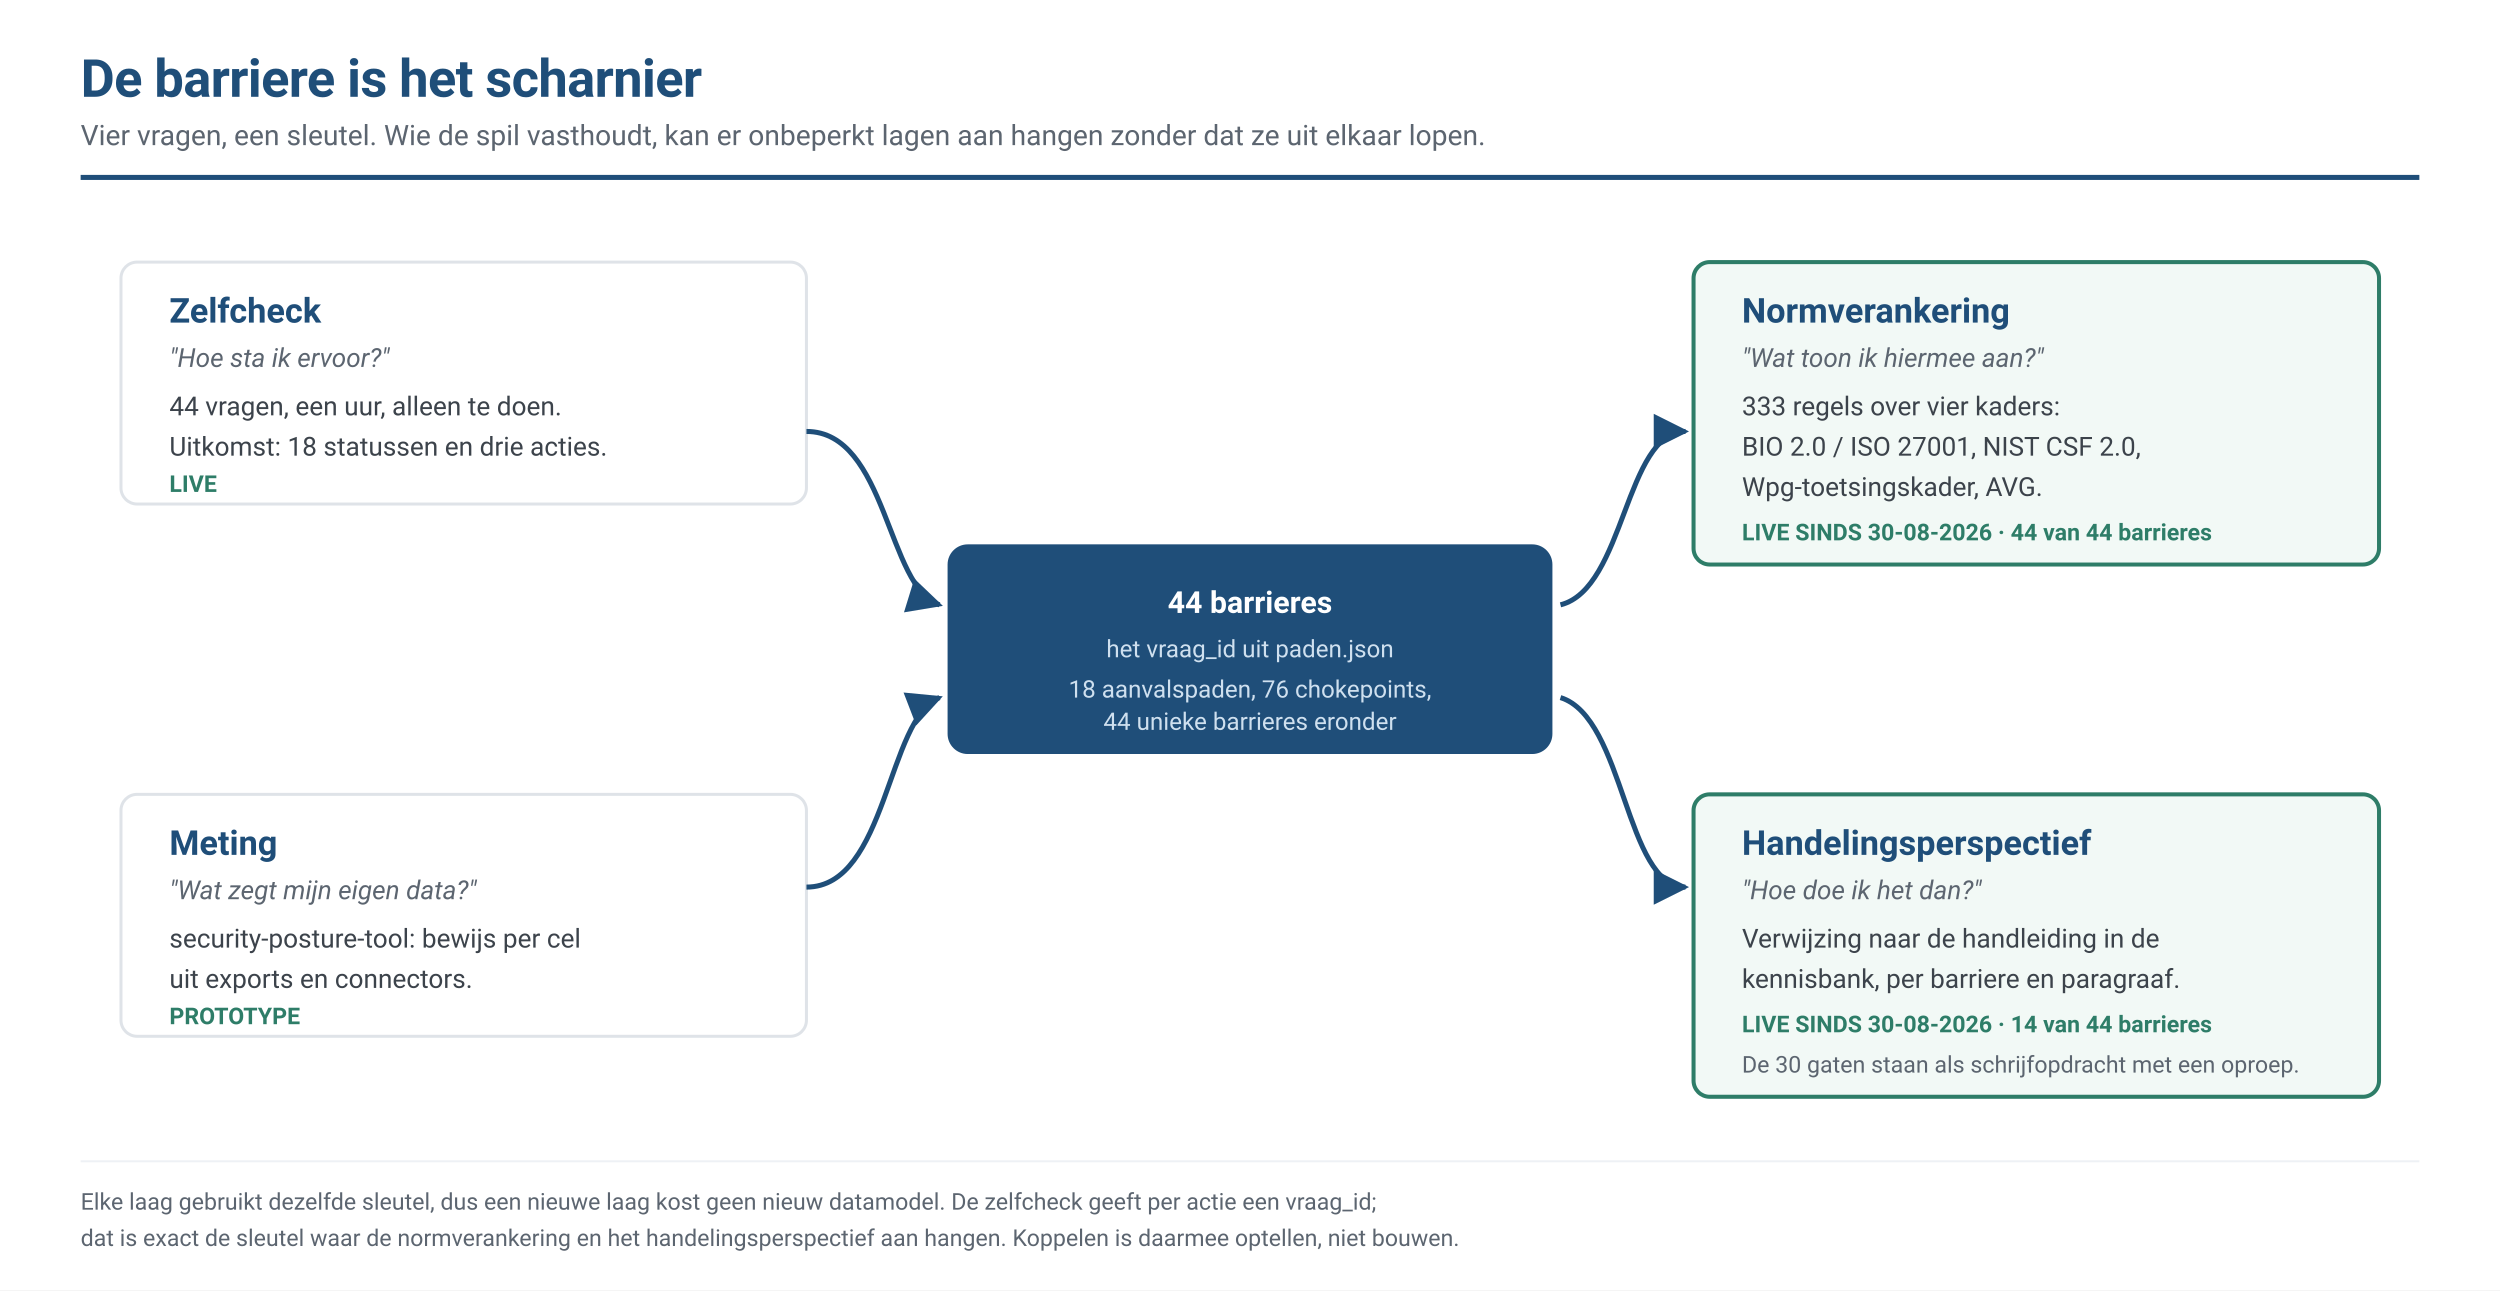
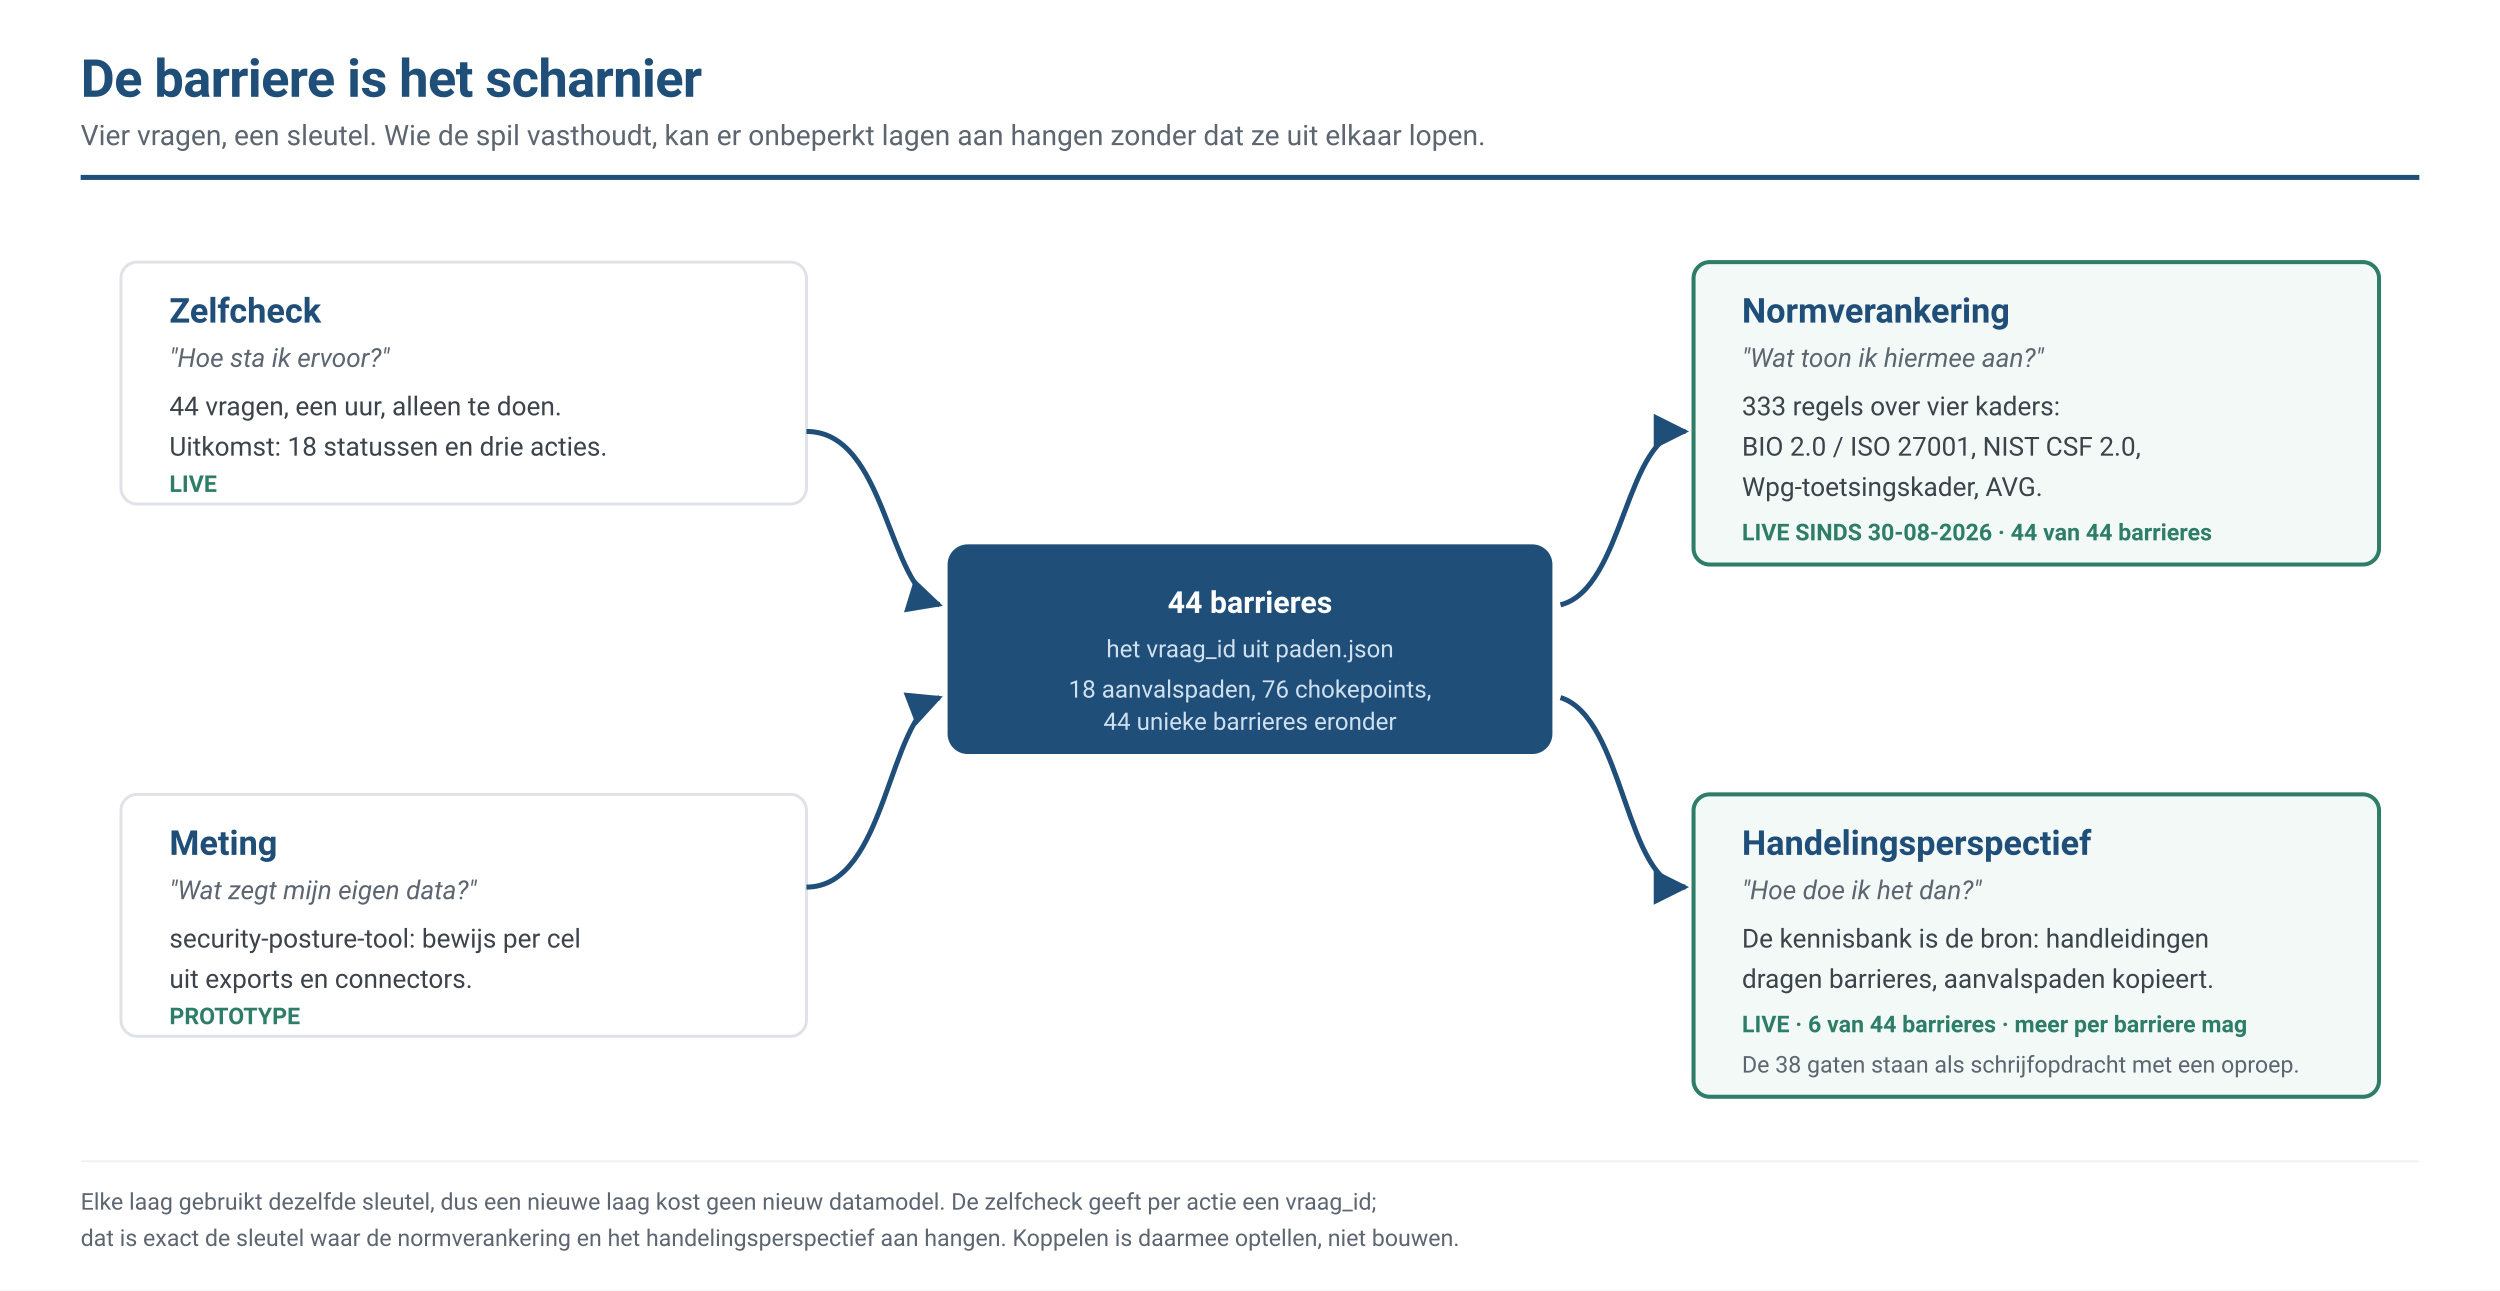
<svg xmlns="http://www.w3.org/2000/svg" viewBox="0 0 1240 640" width="1240" height="640" role="img" aria-labelledby="titel beschrijving">
  <defs>
    <style>
      .t      { font-family: -apple-system, BlinkMacSystemFont, "Segoe UI", Roboto, Arial, sans-serif; fill: #1a1d21; }
      .h1     { font-size: 26px; font-weight: 700; fill: #1f4e79; letter-spacing: -0.3px; }
      .sub    { font-size: 14px; fill: #5c6570; }
      .kop    { font-size: 17px; font-weight: 700; fill: #1f4e79; }
      .vraag  { font-size: 13px; font-style: italic; fill: #5c6570; }
      .lbl    { font-size: 13px; fill: #3c434b; }
      .klein  { font-size: 11.5px; fill: #5c6570; }
      .mono   { font-family: Consolas, "SF Mono", Menlo, monospace; font-size: 12px; fill: #1f4e79; }
      .spil   { font-size: 15px; font-weight: 700; fill: #ffffff; }
      .spilk  { font-size: 12px; fill: #cfe0ef; }
      .status { font-size: 11.5px; font-weight: 700; }
      .ok     { fill: #2e7d68; }
      .gat    { fill: #b45309; }
      .card   { fill: #ffffff; stroke: #dfe3e8; stroke-width: 1.5; }
      .nieuw  { fill: #fffbe9; stroke: #e0a800; stroke-width: 2; }
      .gedaan { fill: #f2f9f6; stroke: #2e7d68; stroke-width: 2; }
      .lijn   { stroke: #9aa6b4; stroke-width: 2; fill: none; }
      .lijnb  { stroke: #1f4e79; stroke-width: 2.5; fill: none; }
      .lijng  { stroke: #e0a800; stroke-width: 2.5; fill: none; stroke-dasharray: 6 4; }
    </style>
    <marker id="pijl" viewBox="0 0 10 10" refX="9" refY="5" markerWidth="7" markerHeight="7" orient="auto-start-reverse">
      <path d="M 0 0 L 10 5 L 0 10 z" fill="#1f4e79" />
    </marker>
    <marker id="pijlg" viewBox="0 0 10 10" refX="9" refY="5" markerWidth="7" markerHeight="7" orient="auto-start-reverse">
      <path d="M 0 0 L 10 5 L 0 10 z" fill="#e0a800" />
    </marker>
  </defs>
  <rect width="1240" height="640" fill="#ffffff" />
  <text class="t h1" x="40" y="48">De barriere is het scharnier</text>
  <text class="t sub" x="40" y="72">Vier vragen, een sleutel. Wie de spil vasthoudt, kan er onbeperkt lagen aan hangen zonder dat ze uit elkaar lopen.</text>
  <line x1="40" y1="88" x2="1200" y2="88" stroke="#1f4e79" stroke-width="2.5" />
  <rect x="470" y="270" width="300" height="104" rx="10" fill="#1f4e79" />
  <text class="t spil" x="620" y="304" text-anchor="middle">44 barrieres</text>
  <text class="t spilk" x="620" y="326" text-anchor="middle">het vraag_id uit paden.json</text>
  <text class="t spilk" x="620" y="346" text-anchor="middle">18 aanvalspaden, 76 chokepoints,</text>
  <text class="t spilk" x="620" y="362" text-anchor="middle">44 unieke barrieres eronder</text>
  <rect class="card" x="60" y="130" width="340" height="120" rx="8" />
  <text class="t kop" x="84" y="160">Zelfcheck</text>
  <text class="t vraag" x="84" y="182">"Hoe sta ik ervoor?"</text>
  <text class="t lbl" x="84" y="206">44 vragen, een uur, alleen te doen.</text>
  <text class="t lbl" x="84" y="226">Uitkomst: 18 statussen en drie acties.</text>
  <text class="t status ok" x="84" y="244">LIVE</text>
  <path class="lijnb" d="M 400 214 C 440 214 440 292 466 300" marker-end="url(#pijl)" />
  <rect class="card" x="60" y="394" width="340" height="120" rx="8" />
  <text class="t kop" x="84" y="424">Meting</text>
  <text class="t vraag" x="84" y="446">"Wat zegt mijn eigen data?"</text>
  <text class="t lbl" x="84" y="470">security-posture-tool: bewijs per cel</text>
  <text class="t lbl" x="84" y="490">uit exports en connectors.</text>
  <text class="t status ok" x="84" y="508">PROTOTYPE</text>
  <path class="lijnb" d="M 400 440 C 440 440 440 356 466 346" marker-end="url(#pijl)" />
  <rect class="gedaan" x="840" y="130" width="340" height="150" rx="8" />
  <text class="t kop" x="864" y="160">Normverankering</text>
  <text class="t vraag" x="864" y="182">"Wat toon ik hiermee aan?"</text>
  <text class="t lbl" x="864" y="206">333 regels over vier kaders:</text>
  <text class="t lbl" x="864" y="226">BIO 2.0 / ISO 27001, NIST CSF 2.0,</text>
  <text class="t lbl" x="864" y="246">Wpg-toetsingskader, AVG.</text>
  <text class="t status ok" x="864" y="268">LIVE SINDS 30-08-2026 · 44 van 44 barrieres</text>
  <path class="lijnb" d="M 774 300 C 806 292 806 214 836 214" marker-end="url(#pijl)" />
  <rect class="gedaan" x="840" y="394" width="340" height="150" rx="8" />
  <text class="t kop" x="864" y="424">Handelingsperspectief</text>
  <text class="t vraag" x="864" y="446">"Hoe doe ik het dan?"</text>
-   <text class="t lbl" x="864" y="470">Verwijzing naar de handleiding in de</text>
-   <text class="t lbl" x="864" y="490">kennisbank, per barriere en paragraaf.</text>
-   <text class="t status ok" x="864" y="512">LIVE SINDS 30-08-2026 · 14 van 44 barrieres</text>
-   <text class="t klein" x="864" y="532">De 30 gaten staan als schrijfopdracht met een oproep.</text>
+   <text class="t lbl" x="864" y="470">De kennisbank is de bron: handleidingen</text>
+   <text class="t lbl" x="864" y="490">dragen barrieres, aanvalspaden kopieert.</text>
+   <text class="t status ok" x="864" y="512">LIVE · 6 van 44 barrieres · meer per barriere mag</text>
+   <text class="t klein" x="864" y="532">De 38 gaten staan als schrijfopdracht met een oproep.</text>
  <path class="lijnb" d="M 774 346 C 806 356 806 440 836 440" marker-end="url(#pijl)" />
  <line x1="40" y1="576" x2="1200" y2="576" stroke="#eef1f5" stroke-width="1" />
  <text class="t klein" x="40" y="600">Elke laag gebruikt dezelfde sleutel, dus een nieuwe laag kost geen nieuw datamodel. De zelfcheck geeft per actie een vraag_id;</text>
  <text class="t klein" x="40" y="618">dat is exact de sleutel waar de normverankering en het handelingsperspectief aan hangen. Koppelen is daarmee optellen, niet bouwen.</text>
</svg>
